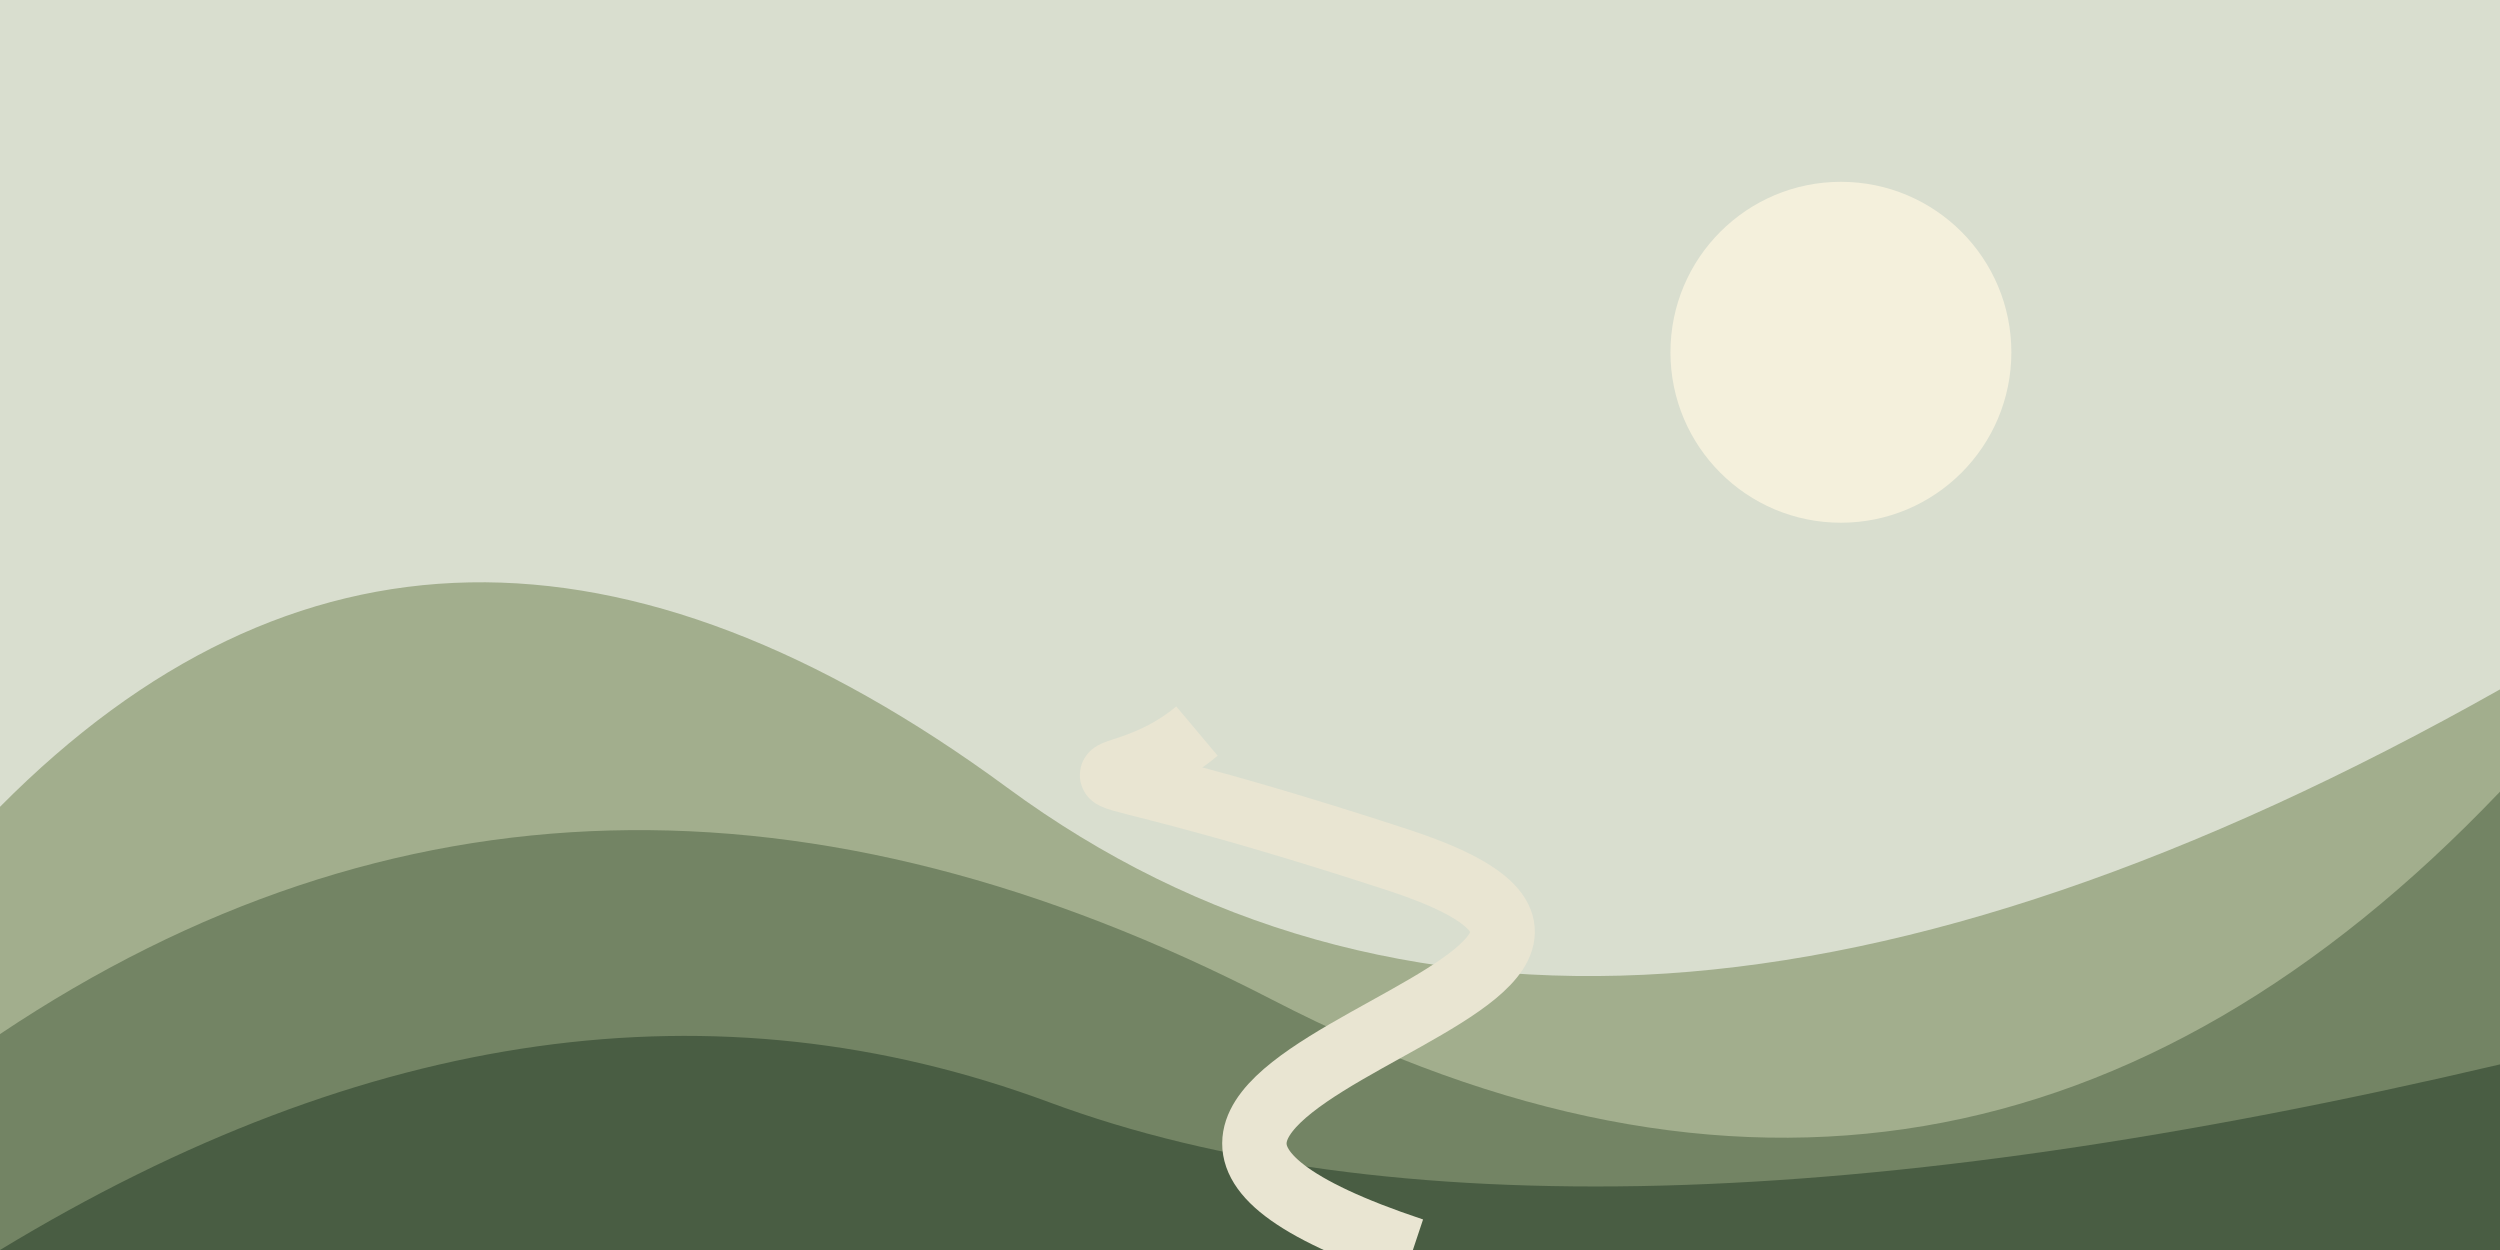
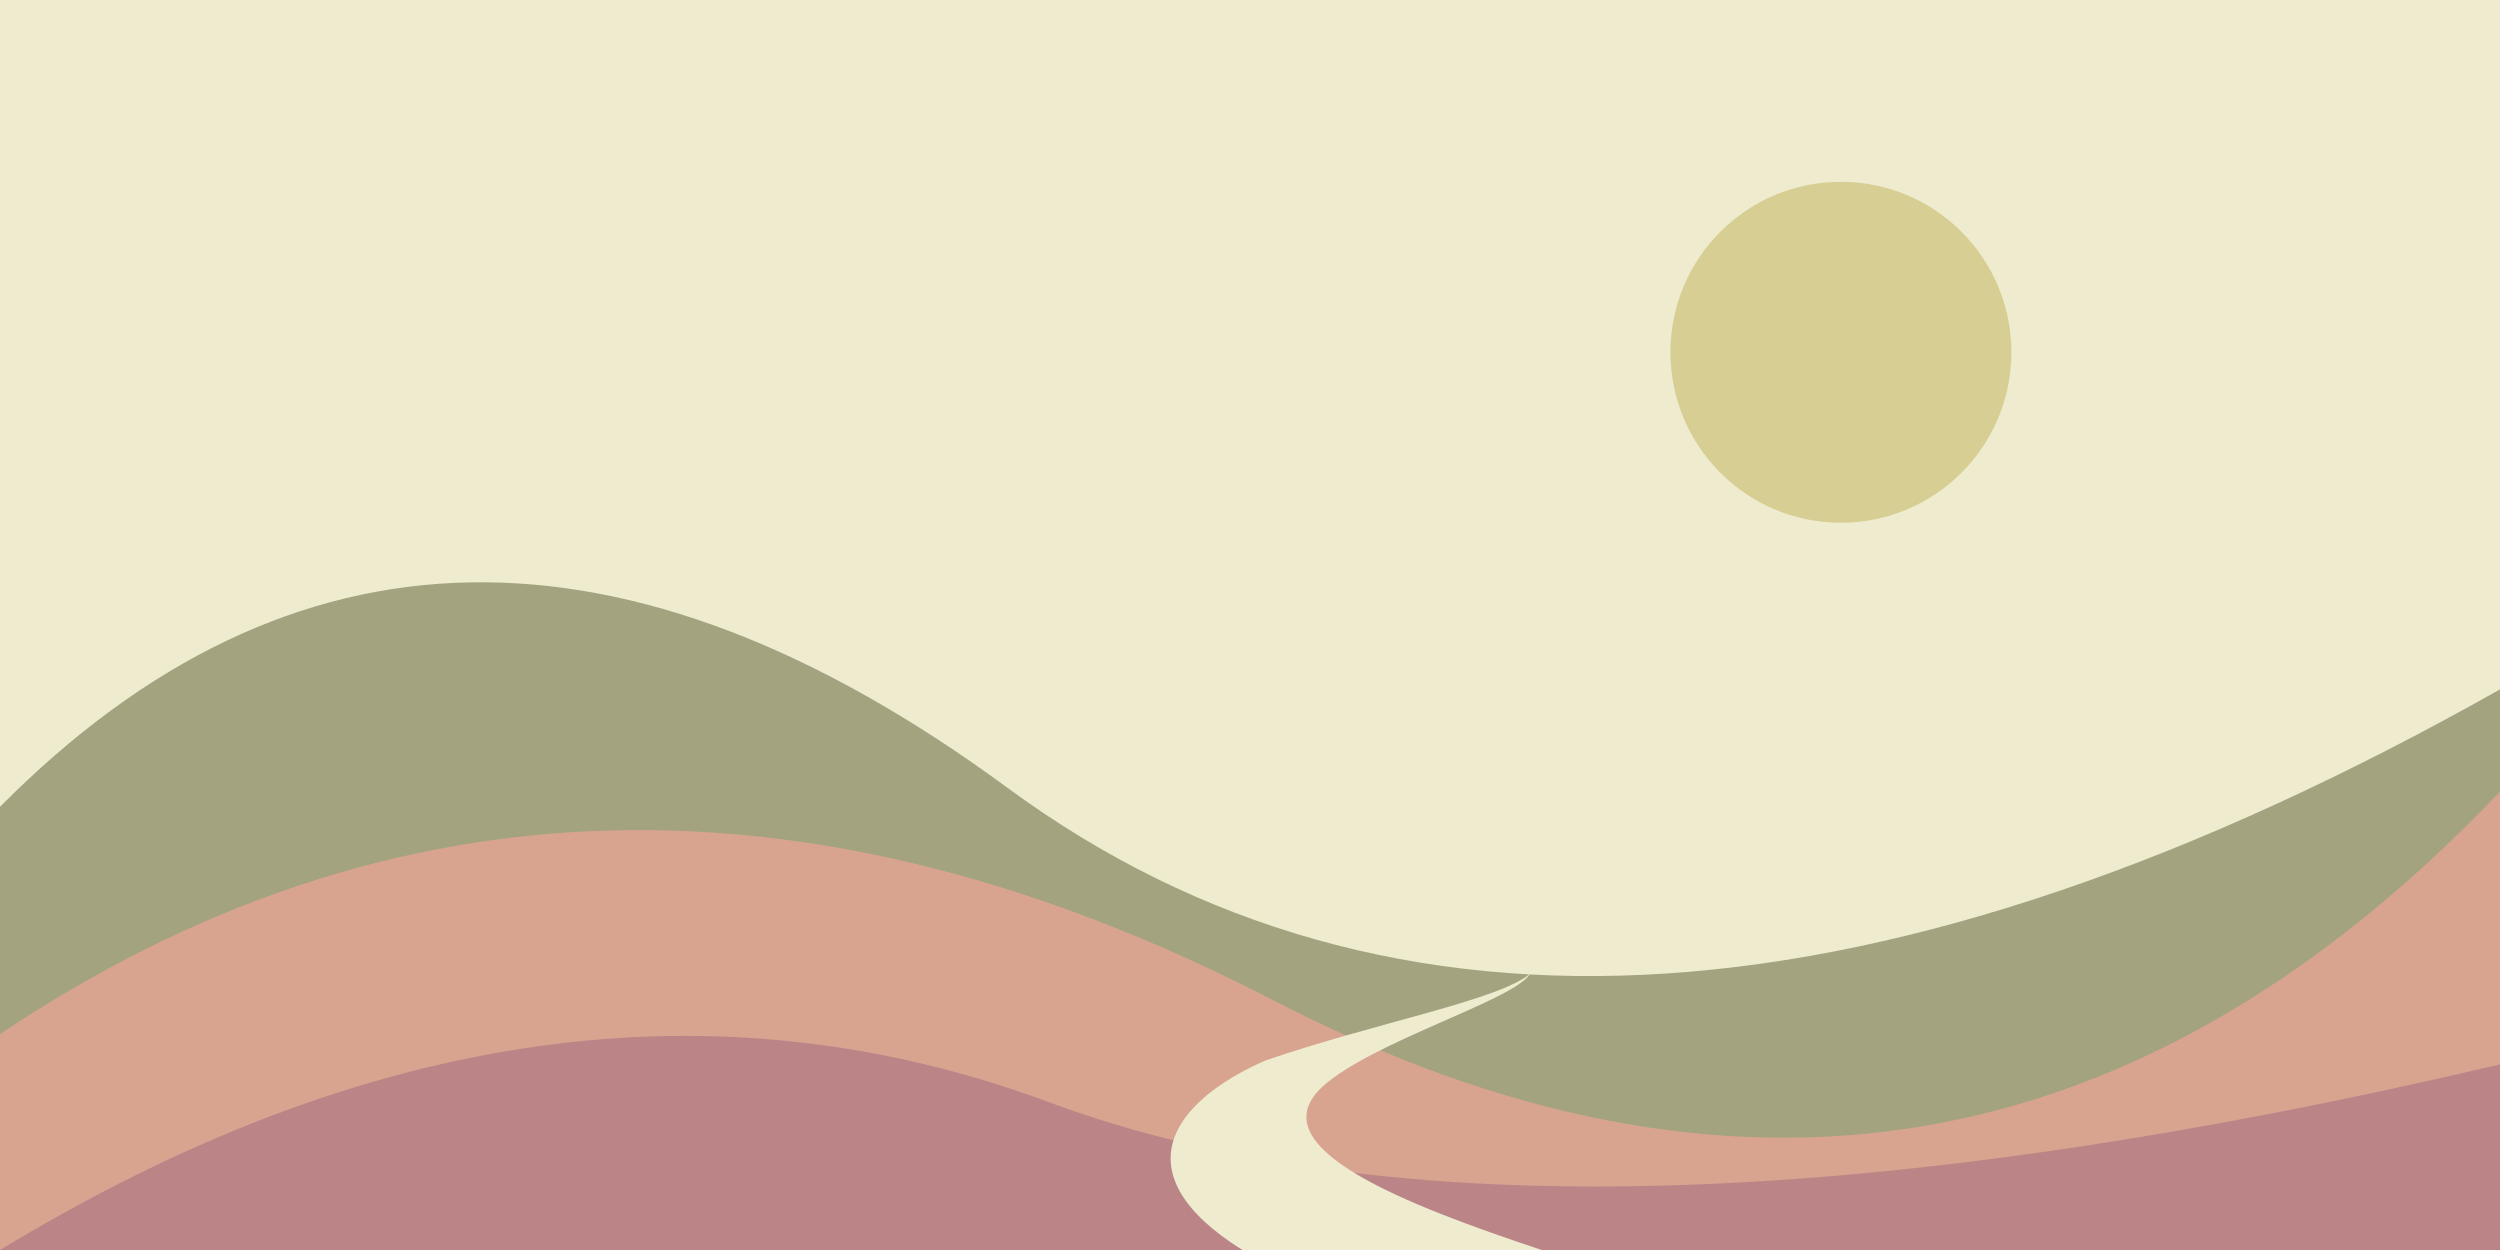
- <svg xmlns="http://www.w3.org/2000/svg" viewBox="0 0 660 330" role="img" aria-labelledby="art-title">
-   <rect width="660" height="330" fill="#d9decf" />
-   <circle cx="486" cy="93" r="45" fill="#f4f0dc" />
-   <path d="M0 213Q115 97 266 208T660 182V330H0Z" fill="#a2ae8d" />
-   <path d="M0 273Q154 170 336 264T660 209V330H0Z" fill="#738464" />
-   <path d="M0 330Q145 242 277 291T660 281V330Z" fill="#495d43" />
-   <path d="M373 330C241 286 473 261 369 227S291 214 316 193" fill="none" stroke="#e9e5d2" stroke-width="17" />
+ <svg xmlns="http://www.w3.org/2000/svg" width="660" height="330" viewBox="0 0 660 330" preserveAspectRatio="xMidYMid meet" role="img" aria-labelledby="art-title">
+   <rect width="660" height="330" fill="#efebce" />
+   <circle cx="486" cy="93" r="45" fill="#d6ce93" />
+   <path d="M0 213Q115 97 266 208T660 182V330H0Z" fill="#a3a380" />
+   <path d="M0 273Q154 170 336 264T660 209V330H0Z" fill="#d8a48f" />
+   <path d="M0 330Q145 242 277 291T660 281V330Z" fill="#bb8588" />
+   <path d="M404 257C400 264 362 275 349 287C332 303 371 318 407 330H328C296 310 309 291 334 280C363 270 396 264 404 257Z" fill="#efebce" />
</svg>
